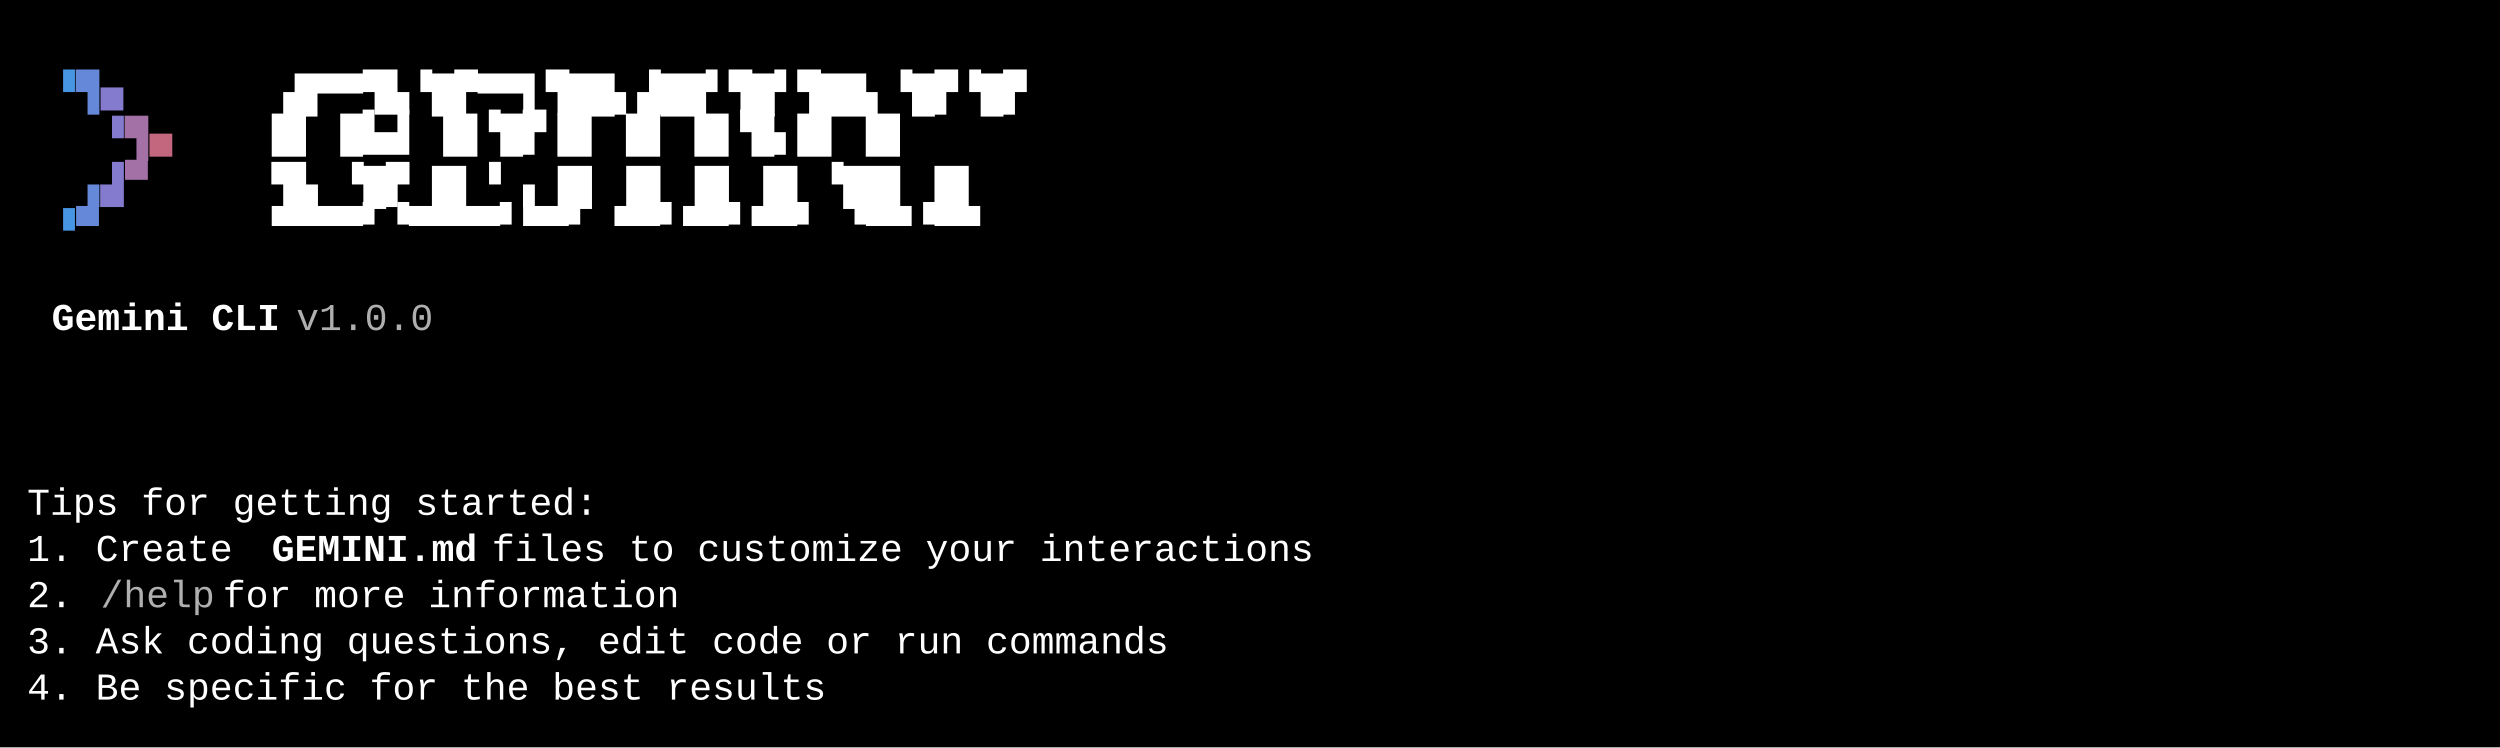
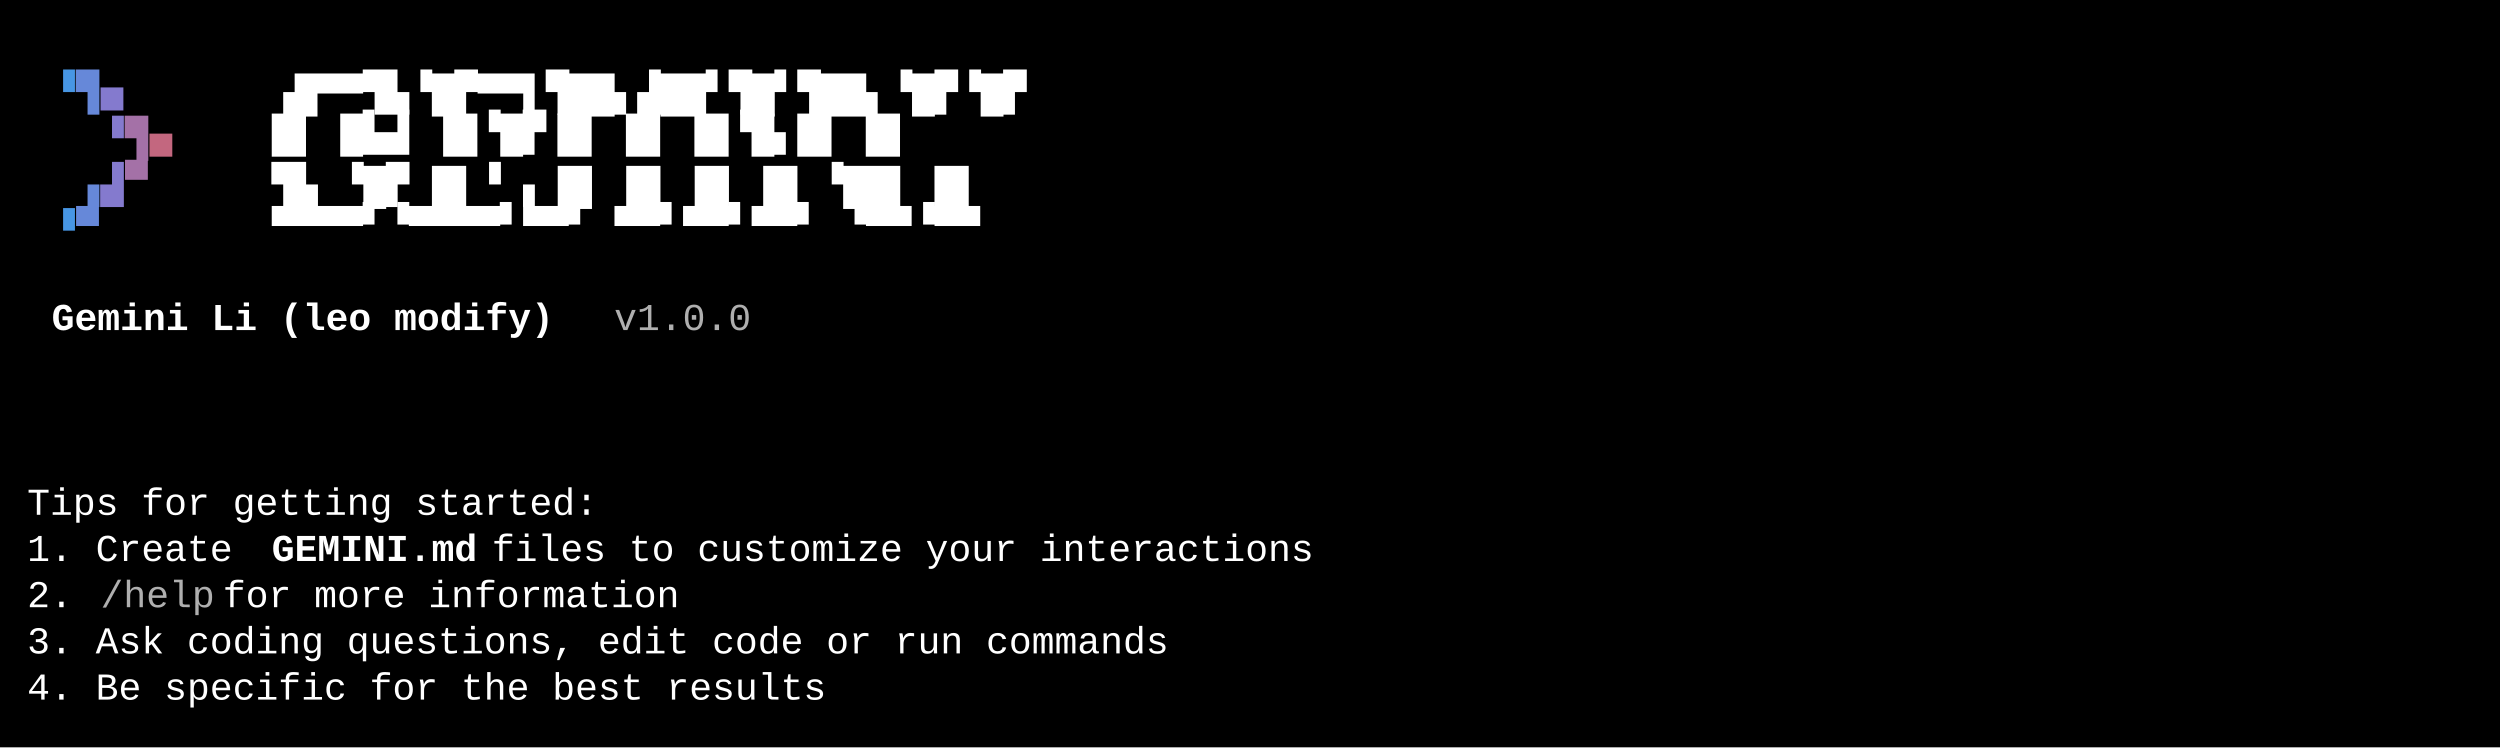
<svg xmlns="http://www.w3.org/2000/svg" width="920" height="275" viewBox="0 0 920 275">
  <style>
    text { font-family: Consolas, "Courier New", monospace; font-size: 14px; dominant-baseline: text-before-edge; white-space: pre; }
  </style>
  <rect width="920" height="275" fill="#000000" />
  <g transform="translate(10, 10)">
    <text x="9" y="19" fill="#4796e4" textLength="9" lengthAdjust="spacingAndGlyphs">▝</text>
    <text x="18" y="19" fill="#6688d9" textLength="9" lengthAdjust="spacingAndGlyphs">▜</text>
    <text x="27" y="19" fill="#847ace" textLength="9" lengthAdjust="spacingAndGlyphs">▄</text>
    <text x="90" y="19" fill="#ffffff" textLength="297" lengthAdjust="spacingAndGlyphs">▗█▀▀▜▙▝█▛▀▀▌▜██▖▟██▘▜█▘▜██▖▝█▛▝█▛</text>
    <text x="27" y="36" fill="#847ace" textLength="9" lengthAdjust="spacingAndGlyphs">▝</text>
    <text x="36" y="36" fill="#a471a7" textLength="9" lengthAdjust="spacingAndGlyphs">▜</text>
    <text x="45" y="36" fill="#c3677f" textLength="9" lengthAdjust="spacingAndGlyphs">▄</text>
    <text x="90" y="36" fill="#ffffff" textLength="297" lengthAdjust="spacingAndGlyphs">█▌     █▙▟  ▐█▝█▛▐█ ▐█ ▐█▝█▖█▌ █▌</text>
    <text x="18" y="53" fill="#6688d9" textLength="9" lengthAdjust="spacingAndGlyphs">▗</text>
    <text x="27" y="53" fill="#847ace" textLength="9" lengthAdjust="spacingAndGlyphs">▟</text>
    <text x="36" y="53" fill="#a471a7" textLength="9" lengthAdjust="spacingAndGlyphs">▀</text>
    <text x="90" y="53" fill="#ffffff" textLength="297" lengthAdjust="spacingAndGlyphs">▜▙ ▝█▛ █▌▝ ▖▐█   ▐█ ▐█ ▐█ ▝██▌ █▌</text>
    <text x="9" y="70" fill="#4796e4" textLength="9" lengthAdjust="spacingAndGlyphs">▝</text>
    <text x="18" y="70" fill="#6688d9" textLength="9" lengthAdjust="spacingAndGlyphs">▀</text>
    <text x="90" y="70" fill="#ffffff" textLength="297" lengthAdjust="spacingAndGlyphs"> ▀▀▀▀▘▝▀▀▀▀▘▀▀▘  ▀▀▘▀▀▘▀▀▘ ▝▀▀▝▀▀</text>
-     <text x="9" y="104" fill="#ffffff" textLength="90" lengthAdjust="spacingAndGlyphs" font-weight="bold">Gemini CLI</text>
-     <text x="99" y="104" fill="#afafaf" textLength="63" lengthAdjust="spacingAndGlyphs"> v1.0.0</text>
+     <text x="9" y="104" fill="#ffffff" textLength="207" lengthAdjust="spacingAndGlyphs" font-weight="bold">Gemini  Li (leo modify)</text>
+     <text x="216" y="104" fill="#afafaf" textLength="63" lengthAdjust="spacingAndGlyphs"> v1.0.0</text>
    <text x="0" y="172" fill="#ffffff" textLength="225" lengthAdjust="spacingAndGlyphs">Tips for getting started:</text>
    <text x="0" y="189" fill="#ffffff" textLength="90" lengthAdjust="spacingAndGlyphs">1. Create </text>
    <text x="90" y="189" fill="#ffffff" textLength="81" lengthAdjust="spacingAndGlyphs" font-weight="bold">GEMINI.md</text>
    <text x="171" y="189" fill="#ffffff" textLength="333" lengthAdjust="spacingAndGlyphs"> files to customize your interactions</text>
    <text x="0" y="206" fill="#ffffff" textLength="27" lengthAdjust="spacingAndGlyphs">2. </text>
    <text x="27" y="206" fill="#afafaf" textLength="45" lengthAdjust="spacingAndGlyphs">/help</text>
    <text x="72" y="206" fill="#ffffff" textLength="189" lengthAdjust="spacingAndGlyphs"> for more information</text>
    <text x="0" y="223" fill="#ffffff" textLength="450" lengthAdjust="spacingAndGlyphs">3. Ask coding questions, edit code or run commands</text>
    <text x="0" y="240" fill="#ffffff" textLength="315" lengthAdjust="spacingAndGlyphs">4. Be specific for the best results</text>
  </g>
</svg>
